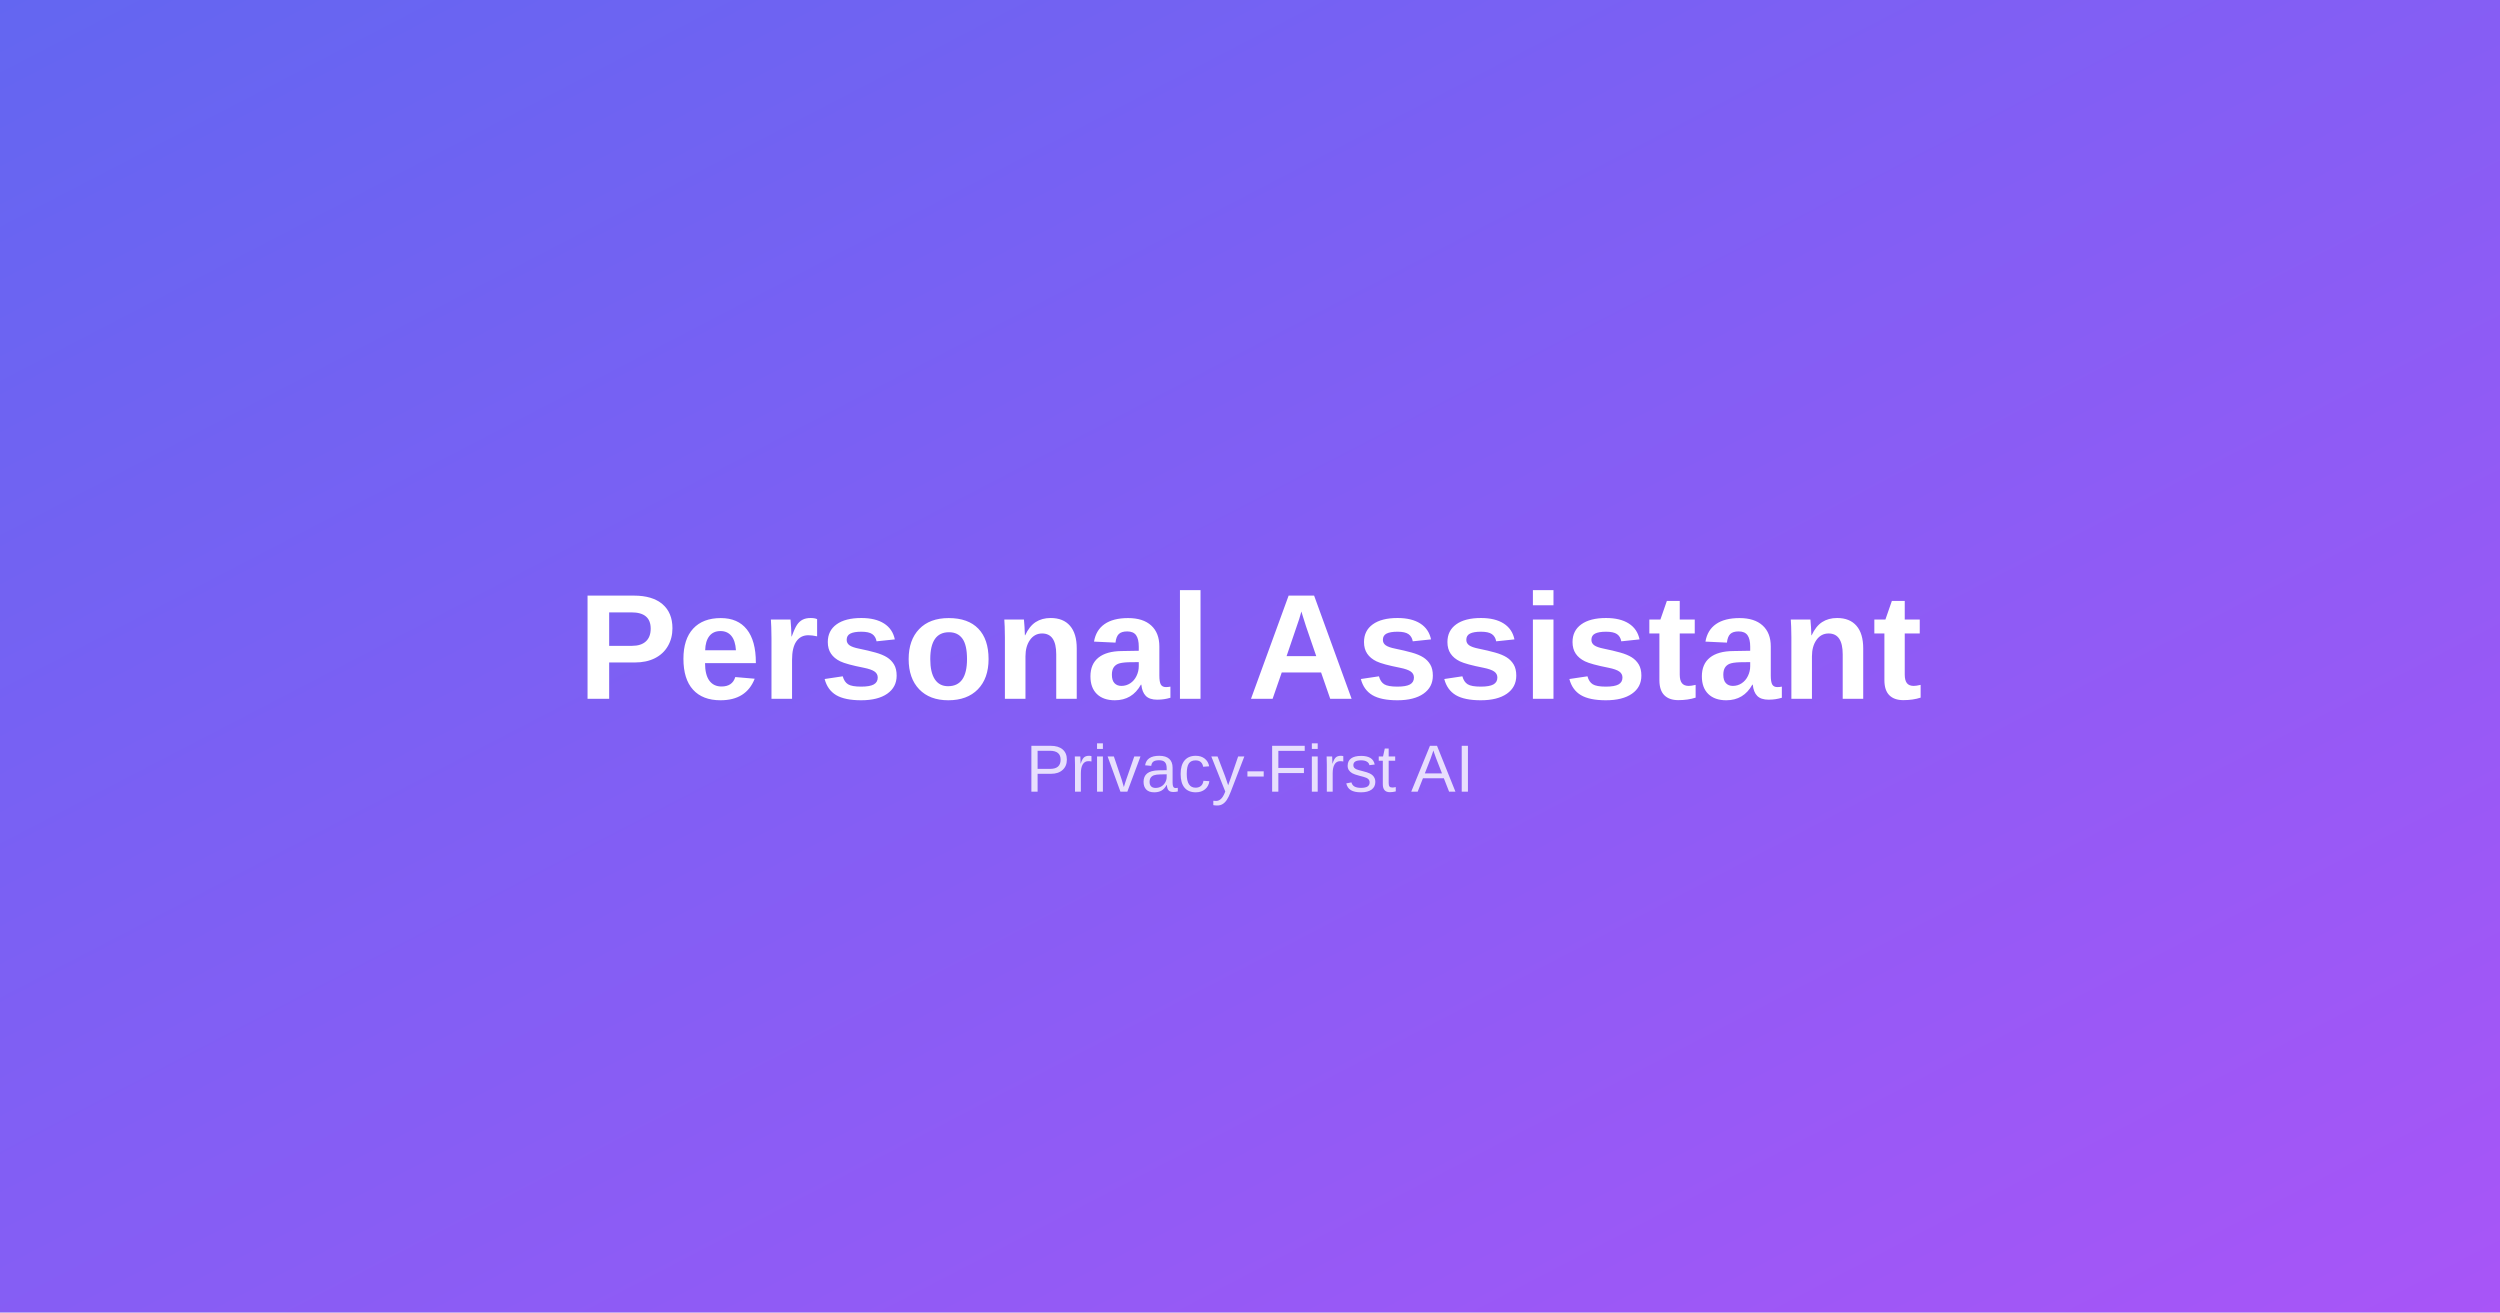
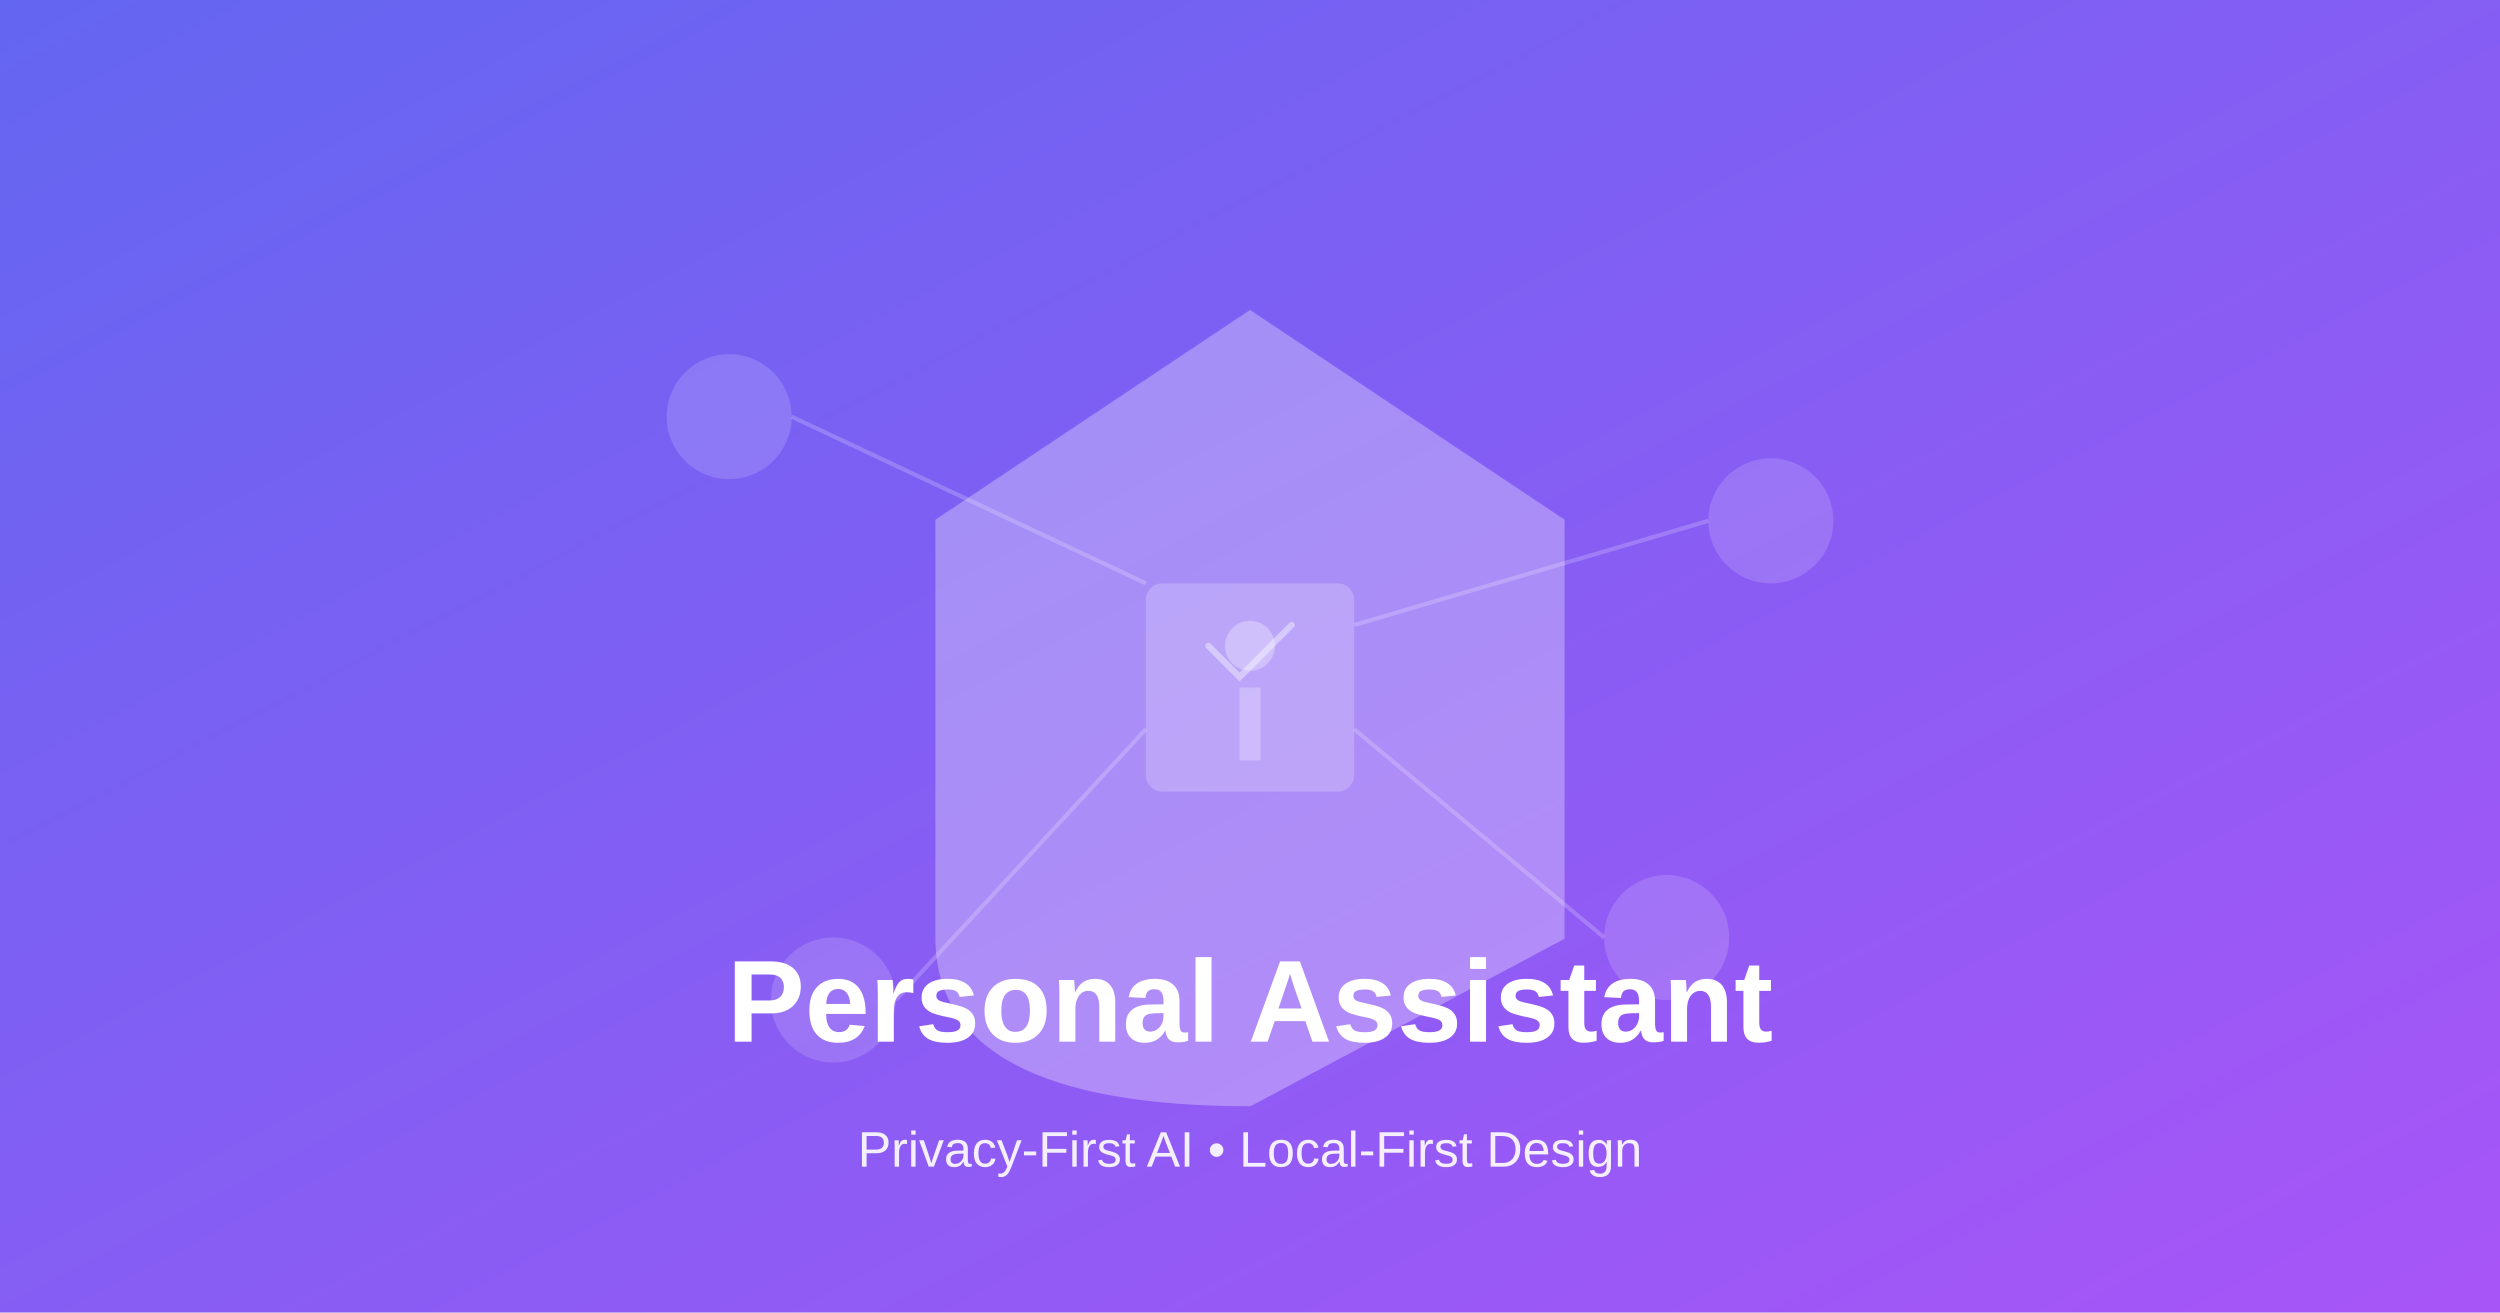
<svg xmlns="http://www.w3.org/2000/svg" width="1200" height="630">
  <defs>
-     <linearGradient id="grad3" x1="0%" y1="0%" x2="100%" y2="100%">
+     <linearGradient id="privacyGrad" x1="0%" y1="0%" x2="100%" y2="100%">
      <stop offset="0%" style="stop-color:#6366f1;stop-opacity:1" />
      <stop offset="100%" style="stop-color:#a855f7;stop-opacity:1" />
    </linearGradient>
  </defs>
-   <rect width="1200" height="630" fill="url(#grad3)" />
-   <text x="600" y="315" font-size="72" font-weight="bold" text-anchor="middle" dominant-baseline="middle" fill="white" font-family="Arial, sans-serif">
-     Personal Assistant
-   </text>
-   <text x="600" y="380" font-size="32" text-anchor="middle" fill="white" opacity="0.8" font-family="Arial, sans-serif">
-     Privacy-First AI
-   </text>
+   <rect width="1200" height="630" fill="url(#privacyGrad)" />
+   <g opacity="0.3">
+     <path d="M 600 150 L 750 250 L 750 450 Q 600 530 600 530 Q 450 530 450 450 L 450 250 Z" fill="white" stroke="white" stroke-width="2" />
+   </g>
+   <rect x="550" y="280" width="100" height="100" fill="white" opacity="0.2" rx="8" />
+   <circle cx="600" cy="310" r="12" fill="white" opacity="0.3" />
+   <rect x="595" y="330" width="10" height="35" fill="white" opacity="0.25" />
+   <circle cx="350" cy="200" r="30" fill="white" opacity="0.15" />
+   <circle cx="850" cy="250" r="30" fill="white" opacity="0.15" />
+   <circle cx="400" cy="480" r="30" fill="white" opacity="0.15" />
+   <circle cx="800" cy="450" r="30" fill="white" opacity="0.15" />
+   <line x1="380" y1="200" x2="550" y2="280" stroke="white" stroke-width="2" opacity="0.2" />
+   <line x1="820" y1="250" x2="650" y2="300" stroke="white" stroke-width="2" opacity="0.2" />
+   <line x1="430" y1="480" x2="550" y2="350" stroke="white" stroke-width="2" opacity="0.2" />
+   <line x1="770" y1="450" x2="650" y2="350" stroke="white" stroke-width="2" opacity="0.2" />
+   <path d="M 580 310 L 595 325 L 620 300" fill="none" stroke="white" stroke-width="3" opacity="0.4" stroke-linecap="round" />
+   <text x="600" y="500" font-size="56" font-weight="bold" text-anchor="middle" fill="white" font-family="Arial, sans-serif">Personal Assistant</text>
+   <text x="600" y="560" font-size="24" text-anchor="middle" fill="white" opacity="0.9" font-family="Arial, sans-serif">Privacy-First AI • Local-First Design</text>
</svg>
